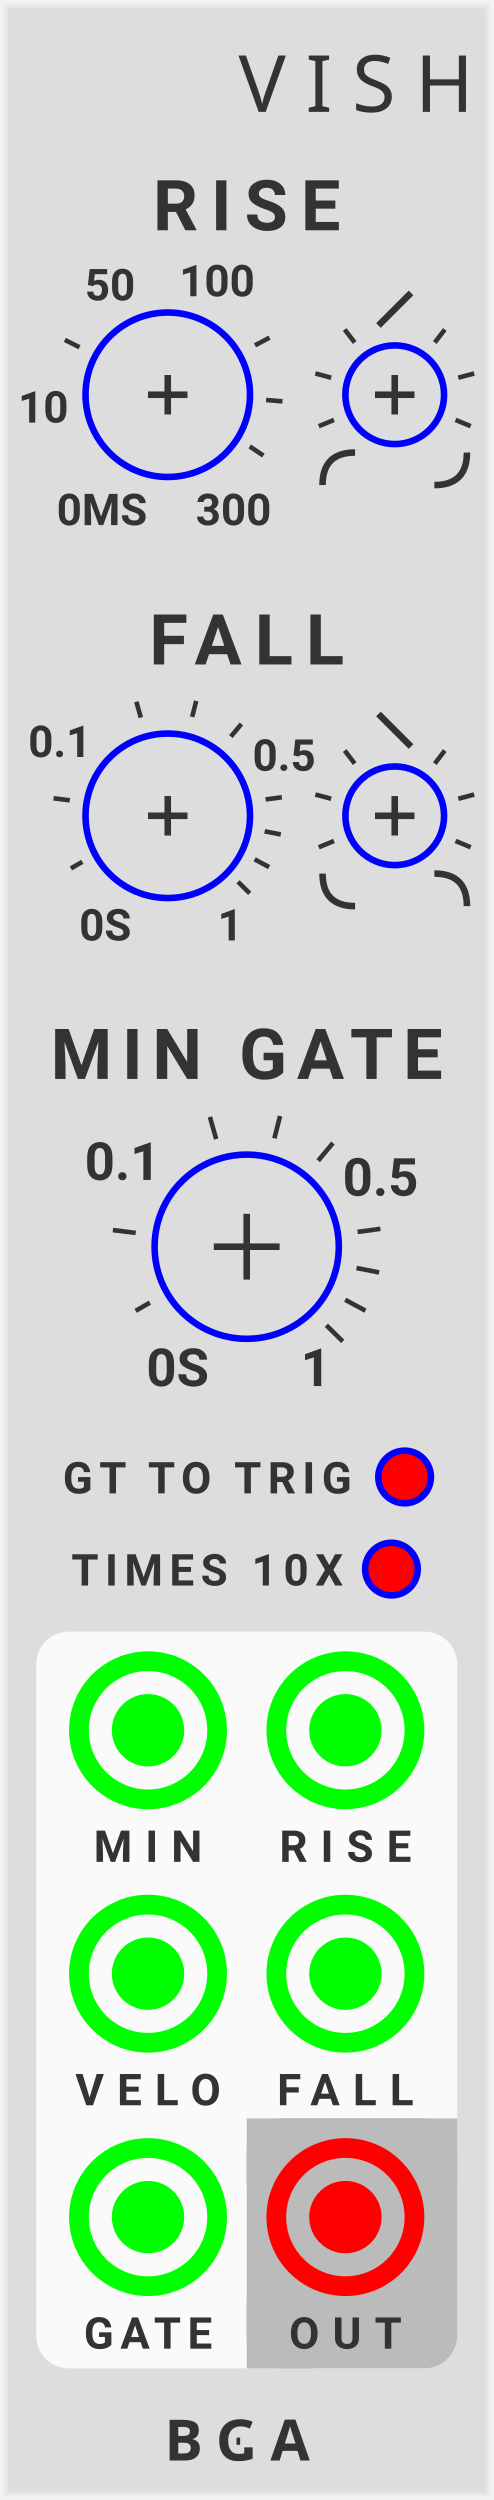
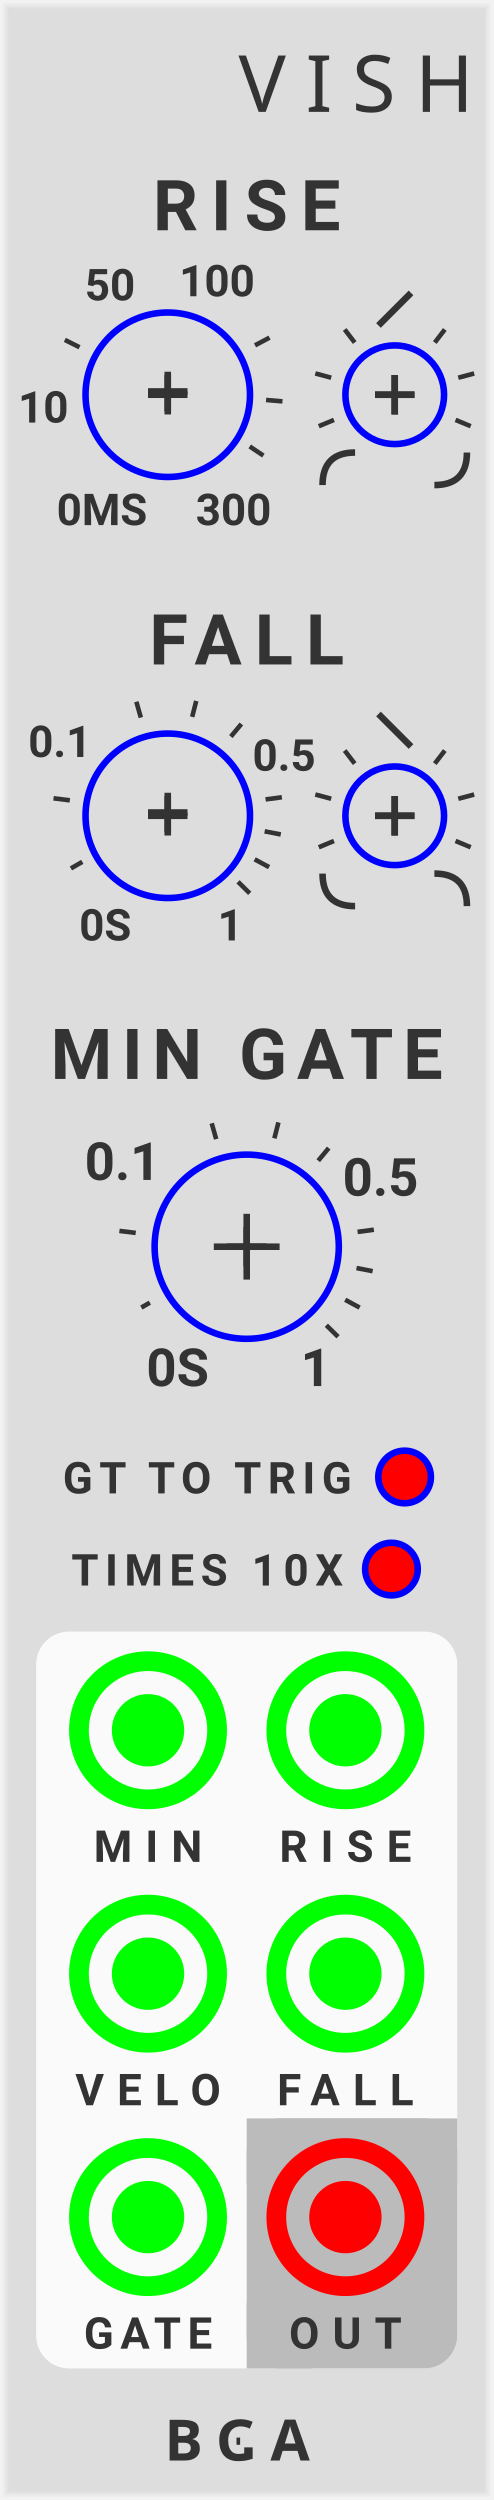
- <svg xmlns="http://www.w3.org/2000/svg" xmlns:xlink="http://www.w3.org/1999/xlink" version="1.1" width="75.0" height="380.0" viewBox="0 0 75.0 380.0">
+ <svg xmlns="http://www.w3.org/2000/svg" version="1.1" width="75.0" height="380.0" viewBox="0 0 75.0 380.0">
  <style>text {
  fill: #333;
  font-family: 'Roboto', sans-serif;
  font-weight: bold;
}
text.title {
  font-family: 'Comfortaa', sans-serif;
  font-weight: normal;
}
text.brand {
  font-family: 'Audiowide', sans-serif;
  font-weight: bold;
}

polyline {
  stroke: #333;
}
polyline.guide {
  stroke: #0f0;
}
path {
  stroke: #333;
}

rect.module-background, .background-fill {
  fill: #ddd;
}
polyline.module-border-inner {
  stroke: #e4e4e4;
}
polyline.module-border-middle {
  stroke: #ebebeb;
}
polyline.module-border-outer {
  stroke: #f2f2f2;
}

g.io-group {
}
rect.input-background, rect.input-background-filler {
  fill: #fafafa;
}
rect.output-background, rect.output-background-filler {
  fill: #bbb;
}
text.input-label, text.output-label {
  /* font-size: 6pt; */
}
polyline.input-label, polyline.output-label {
}
path.input-label, path.output-label {
}

circle.port-rim {
  stroke: #f0f0f0;
}
circle.port-barrel {
  stroke: #222;
  fill: #222;
}
circle.knob-center {
   fill: #eee;
}
circle.knob-rim {
   fill: #333;
}
circle.knob-tick {
  fill: #fff;
}
polyline.knob-tick {
  stroke: #fff;
}
</style>
-   <defs>
-     <symbol id="dial-rise-time-vish" viewBox="0 0 45px 45px">
+   <rect class="module-background background-fill" width="75.0" height="380.0" />
+   <polyline class="module-border-inner" points="1,1 74.0,1 74.0,379.0 1,379.0 1,1" stroke-width="0.5" fill="none" />
+   <polyline class="module-border-middle" points="0.5,0.5 74.5,0.5 74.5,379.5 0.5,379.5 0.5,0.5" stroke-width="0.8" fill="none" />
+   <polyline class="module-border-outer" points="0,0 75.0,0 75.0,380.0 0,380.0 0,0" stroke-width="1" fill="none" />
+   <text class="title" font-size="9pt" letter-spacing="3px" text-anchor="end" transform="translate(72.0 17)">VISH</text>
+   <g transform="translate(25 374)">
+     <text class="brand" font-size="6.5pt" letter-spacing="2px">BGA</text>
+     <rect class="background-fill" width="2" height="2" fill="#ddd" transform="translate(11.5 -4)" />
+   </g>
+   <g transform="translate(0 35)">
+     <text font-size="8pt" letter-spacing="2.0px" text-anchor="middle" transform="translate(37.5 0)">RISE</text>
+     <g transform="translate(12.5 12.0)">
+       <svg id="RISE_PARAM">
+         <g transform="translate(13 13)">
+           <polyline points="-3,0 3,0" stroke-width="1" stroke="#00f" />
+           <polyline points="0,-3 0,3" stroke-width="1" stroke="#00f" />
+           <circle cx="0" cy="0" r="12.5" stroke-width="1" stroke="#00f" fill="none" />
+         </g>
+       </svg>
+     </g>
+     <g transform="translate(3 2.0)">
      <g transform="translate(22.5 22.5)">
        <text font-size="5pt" text-anchor="middle" transform="rotate(-240) translate(20.0 0) rotate(240.0) translate(0 3)">0MS</text>
        <text font-size="5pt" text-anchor="middle" transform="rotate(-185.2277) translate(19 0) rotate(185.2277) translate(0 3)">10</text>
        <polyline points="0,0 2.5,0" stroke-width="0.7" transform="rotate(-153.3975) translate(15 0)" />
        <text font-size="5pt" text-anchor="middle" transform="rotate(-117.5255) translate(19 0) rotate(117.5255) translate(0 3)">50</text>
        <text font-size="5pt" text-anchor="middle" transform="rotate(-66.79492) translate(19 0) rotate(66.79492) translate(0 3)">100</text>
        <polyline points="0,0 2.5,0" stroke-width="0.7" transform="rotate(-27.86797) translate(15 0)" />
        <polyline points="0,0 2.5,0" stroke-width="0.7" transform="rotate(4.948974) translate(15 0)" />
        <polyline points="0,0 2.5,0" stroke-width="0.7" transform="rotate(33.86128) translate(15 0)" />
        <text font-size="5pt" text-anchor="middle" transform="rotate(60) translate(20.0 0) rotate(-60.0) translate(0 3)">300</text>
-       </g>
-     </symbol>
-     <symbol id="dial-fall-time-vish" viewBox="0 0 45px 45px">
+         <polyline points="-3,0 3,0" stroke-width="1.0" />
+         <polyline points="0,-3 0,3" stroke-width="1.0" />
+       </g>
+     </g>
+     <g transform="translate(52 17.0)">
+       <svg id="RISE_SHAPE_PARAM">
+         <g transform="translate(8 8)">
+           <polyline points="-3,0 3,0" stroke-width="1" stroke="#00f" />
+           <polyline points="0,-3 0,3" stroke-width="1" stroke="#00f" />
+           <circle r="7.5" stroke-width="1" stroke="#00f" fill="none" />
+         </g>
+       </svg>
+     </g>
+     <g transform="translate(40 5.0)">
+       <g transform="translate(20 20)">
+         <polyline points="0,0 2.5,0" stroke-width="0.7" transform="rotate(-52.5) translate(10 0)" />
+         <polyline points="0,0 2.5,0" stroke-width="0.7" transform="rotate(-15) translate(10 0)" />
+         <polyline points="0,0 2.5,0" stroke-width="0.7" transform="rotate(22.5) translate(10 0)" />
+         <polyline points="0,0 2.5,0" stroke-width="0.7" transform="rotate(-127.5) translate(10 0)" />
+         <polyline points="0,0 2.5,0" stroke-width="0.7" transform="rotate(-165) translate(10 0)" />
+         <polyline points="0,0 2.5,0" stroke-width="0.7" transform="rotate(-202.5) translate(10 0)" />
+         <path d="M -3.5 0 Q 0 3.5, 3.5 0" stroke-width="1" stroke="#333" fill="none" transform="rotate(60) translate(13 0) rotate(-60) translate(2 0) rotate(-45) translate(0 0)" />
+         <polyline points="-3.5,0 3.5,0" stroke-width="1" fill="none" transform="rotate(-90) translate(13 0) rotate(90) rotate(-45) translate(0 0)" />
+         <path d="M -3.5 0 Q 0 3.5, 3.5 0" stroke-width="1" stroke="#333" fill="none" transform="rotate(-240) translate(13 0) rotate(240) translate(-2 0) rotate(135) translate(0 0)" />
+         <polyline points="-3,0 3,0" stroke-width="1.0" />
+         <polyline points="0,-3 0,3" stroke-width="1.0" />
+       </g>
+     </g>
+   </g>
+   <g transform="translate(0 101)">
+     <text font-size="8pt" letter-spacing="2.0px" text-anchor="middle" transform="translate(37.5 0)">FALL</text>
+     <g transform="translate(12.5 10.0)">
+       <svg id="FALL_PARAM">
+         <g transform="translate(13 13)">
+           <polyline points="-3,0 3,0" stroke-width="1" stroke="#00f" />
+           <polyline points="0,-3 0,3" stroke-width="1" stroke="#00f" />
+           <circle cx="0" cy="0" r="12.5" stroke-width="1" stroke="#00f" fill="none" />
+         </g>
+       </svg>
+     </g>
+     <g transform="translate(3 0.0)">
      <g transform="translate(22.5 22.5)">
        <text font-size="5pt" text-anchor="middle" transform="rotate(-240) translate(19.0 0) rotate(240.0) translate(0 3)">0S</text>
        <polyline points="0,0 2,0" stroke-width="0.7" transform="rotate(-210.0) translate(15 0)" />
        <polyline points="0,0 2.5,0" stroke-width="0.7" transform="rotate(-172.918) translate(15 0)" />
        <text font-size="5pt" text-anchor="middle" transform="rotate(-145.1317) translate(20 0) rotate(145.1317) translate(0 3)">0.1</text>
        <polyline points="0,0 2.5,0" stroke-width="0.7" transform="rotate(-105.8359) translate(15 0)" />
        <polyline points="0,0 2.5,0" stroke-width="0.7" transform="rotate(-75.68323) translate(15 0)" />
        <polyline points="0,0 2.5,0" stroke-width="0.7" transform="rotate(-50.26334) translate(15 0)" />
        <text font-size="5pt" text-anchor="middle" transform="rotate(-27.86797) translate(20 0) rotate(27.86797) translate(0 3)">0.5</text>
        <polyline points="0,0 2.5,0" stroke-width="0.7" transform="rotate(-7.620999) translate(15 0)" />
        <polyline points="0,0 2.5,0" stroke-width="0.7" transform="rotate(10.99801) translate(15 0)" />
        <polyline points="0,0 2.5,0" stroke-width="0.7" transform="rotate(28.32816) translate(15 0)" />
        <polyline points="0,0 2.5,0" stroke-width="0.7" transform="rotate(44.60499) translate(15 0)" />
        <text font-size="5pt" text-anchor="middle" transform="rotate(60) translate(19.0 0) rotate(-60.0) translate(0 3)">1</text>
-       </g>
-     </symbol>
-     <symbol id="dial-mingate-vish" viewBox="0 0 75.0px 75.0px">
-       <g transform="translate(37.5 37.5)">
-         <text font-size="6pt" text-anchor="middle" transform="rotate(-240) translate(21 0) rotate(240.0) translate(0 3)">0S</text>
-         <polyline points="0,0 2.5,0" stroke-width="0.7" transform="rotate(-210.0) translate(17 0)" />
-         <polyline points="0,0 3.5,0" stroke-width="0.7" transform="rotate(-172.918) translate(17 0)" />
-         <text font-size="6pt" text-anchor="middle" transform="rotate(-145.1317) translate(23 0) rotate(145.1317) translate(0 3)">0.1</text>
-         <polyline points="0,0 3.5,0" stroke-width="0.7" transform="rotate(-105.8359) translate(17 0)" />
-         <polyline points="0,0 3.5,0" stroke-width="0.7" transform="rotate(-75.68323) translate(17 0)" />
-         <polyline points="0,0 3.5,0" stroke-width="0.7" transform="rotate(-50.26334) translate(17 0)" />
-         <text font-size="6pt" text-anchor="middle" transform="rotate(-27.86797) translate(23 0) rotate(27.86797) translate(0 3)">0.5</text>
-         <polyline points="0,0 3.5,0" stroke-width="0.7" transform="rotate(-7.620999) translate(17 0)" />
-         <polyline points="0,0 3.5,0" stroke-width="0.7" transform="rotate(10.99801) translate(17 0)" />
-         <polyline points="0,0 3.5,0" stroke-width="0.7" transform="rotate(28.32816) translate(17 0)" />
-         <polyline points="0,0 3.5,0" stroke-width="0.7" transform="rotate(44.60499) translate(17 0)" />
-         <text font-size="6pt" text-anchor="middle" transform="rotate(60) translate(21 0) rotate(-60.0) translate(0 3)">1</text>
-       </g>
-     </symbol>
-   </defs>
-   <rect class="module-background background-fill" width="75.0" height="380.0" />
-   <polyline class="module-border-inner" points="1,1 74.0,1 74.0,379.0 1,379.0 1,1" stroke-width="0.5" fill="none" />
-   <polyline class="module-border-middle" points="0.5,0.5 74.5,0.5 74.5,379.5 0.5,379.5 0.5,0.5" stroke-width="0.8" fill="none" />
-   <polyline class="module-border-outer" points="0,0 75.0,0 75.0,380.0 0,380.0 0,0" stroke-width="1" fill="none" />
-   <text class="title" font-size="9pt" letter-spacing="3px" text-anchor="end" transform="translate(72.0 17)">VISH</text>
-   <g transform="translate(25 374)">
-     <text class="brand" font-size="6.5pt" letter-spacing="2px">BGA</text>
-     <rect class="background-fill" width="2" height="2" fill="#ddd" transform="translate(11.5 -4)" />
-   </g>
-   <g transform="translate(0 35)">
-     <text font-size="8pt" letter-spacing="2.0px" text-anchor="middle" transform="translate(37.5 0)">RISE</text>
-     <g transform="translate(12.5 12.0)">
-       <svg id="RISE_PARAM">
-         <g transform="translate(13 13)">
-           <polyline points="-3,0 3,0" stroke-width="1" stroke="#00f" />
-           <polyline points="0,-3 0,3" stroke-width="1" stroke="#00f" />
-           <circle cx="0" cy="0" r="12.5" stroke-width="1" stroke="#00f" fill="none" />
-         </g>
-       </svg>
-     </g>
-     <use xlink:href="#dial-rise-time-vish" transform="translate(3 2.0)" href="#dial-rise-time-vish" />
-     <g transform="translate(52 17.0)">
-       <svg id="RISE_SHAPE_PARAM">
-         <g transform="translate(8 8)">
-           <polyline points="-3,0 3,0" stroke-width="1" stroke="#00f" />
-           <polyline points="0,-3 0,3" stroke-width="1" stroke="#00f" />
-           <circle r="7.5" stroke-width="1" stroke="#00f" fill="none" />
-         </g>
-       </svg>
-     </g>
-     <g transform="translate(40 5.0)">
-       <g transform="translate(20 20)">
-         <polyline points="0,0 2.5,0" stroke-width="0.7" transform="rotate(-52.5) translate(10 0)" />
-         <polyline points="0,0 2.5,0" stroke-width="0.7" transform="rotate(-15) translate(10 0)" />
-         <polyline points="0,0 2.5,0" stroke-width="0.7" transform="rotate(22.5) translate(10 0)" />
-         <polyline points="0,0 2.5,0" stroke-width="0.7" transform="rotate(-127.5) translate(10 0)" />
-         <polyline points="0,0 2.5,0" stroke-width="0.7" transform="rotate(-165) translate(10 0)" />
-         <polyline points="0,0 2.5,0" stroke-width="0.7" transform="rotate(-202.5) translate(10 0)" />
-         <path d="M -3.5 0 Q 0 3.5, 3.5 0" stroke-width="1" stroke="#333" fill="none" transform="rotate(60) translate(13 0) rotate(-60) translate(2 0) rotate(-45) translate(0 0)" />
-         <polyline points="-3.5,0 3.5,0" stroke-width="1" fill="none" transform="rotate(-90) translate(13 0) rotate(90) rotate(-45) translate(0 0)" />
-         <path d="M -3.5 0 Q 0 3.5, 3.5 0" stroke-width="1" stroke="#333" fill="none" transform="rotate(-240) translate(13 0) rotate(240) translate(-2 0) rotate(135) translate(0 0)" />
-       </g>
-     </g>
-   </g>
-   <g transform="translate(0 101)">
-     <text font-size="8pt" letter-spacing="2.0px" text-anchor="middle" transform="translate(37.5 0)">FALL</text>
-     <g transform="translate(12.5 10.0)">
-       <svg id="FALL_PARAM">
-         <g transform="translate(13 13)">
-           <polyline points="-3,0 3,0" stroke-width="1" stroke="#00f" />
-           <polyline points="0,-3 0,3" stroke-width="1" stroke="#00f" />
-           <circle cx="0" cy="0" r="12.5" stroke-width="1" stroke="#00f" fill="none" />
-         </g>
-       </svg>
-     </g>
-     <use xlink:href="#dial-fall-time-vish" transform="translate(3 0.0)" href="#dial-fall-time-vish" />
+         <polyline points="-3,0 3,0" stroke-width="1.0" />
+         <polyline points="0,-3 0,3" stroke-width="1.0" />
+       </g>
+     </g>
    <g transform="translate(52 15.0)">
      <svg id="FALL_SHAPE_PARAM">
        <g transform="translate(8 8)">
          <polyline points="-3,0 3,0" stroke-width="1" stroke="#00f" />
          <polyline points="0,-3 0,3" stroke-width="1" stroke="#00f" />
          <circle r="7.5" stroke-width="1" stroke="#00f" fill="none" />
        </g>
      </svg>
    </g>
    <g transform="translate(40 3.0)">
      <g transform="translate(20 20)">
        <polyline points="0,0 2.5,0" stroke-width="0.7" transform="rotate(-52.5) translate(10 0)" />
        <polyline points="0,0 2.5,0" stroke-width="0.7" transform="rotate(-15) translate(10 0)" />
        <polyline points="0,0 2.5,0" stroke-width="0.7" transform="rotate(22.5) translate(10 0)" />
        <polyline points="0,0 2.5,0" stroke-width="0.7" transform="rotate(-127.5) translate(10 0)" />
        <polyline points="0,0 2.5,0" stroke-width="0.7" transform="rotate(-165) translate(10 0)" />
        <polyline points="0,0 2.5,0" stroke-width="0.7" transform="rotate(-202.5) translate(10 0)" />
        <path d="M -3.5 0 Q 0 3.5, 3.5 0" stroke-width="1" stroke="#333" fill="none" transform="rotate(60) translate(13 0) rotate(-60) translate(2 0) rotate(-135) translate(0 0)" />
        <polyline points="-3.5,0 3.5,0" stroke-width="1" fill="none" transform="rotate(-90) translate(13 0) rotate(90) rotate(45) translate(0 0)" />
        <path d="M -3.5 0 Q 0 3.5, 3.5 0" stroke-width="1" stroke="#333" fill="none" transform="rotate(-240) translate(13 0) rotate(240) translate(-2 0) rotate(45) translate(0 0)" />
+         <polyline points="-3,0 3,0" stroke-width="1.0" />
+         <polyline points="0,-3 0,3" stroke-width="1.0" />
      </g>
    </g>
  </g>
  <g transform="translate(0 164)">
    <text font-size="8pt" letter-spacing="1.5px" text-anchor="middle" transform="translate(37.5 0)">MIN GATE</text>
    <g transform="translate(15 3.0)">
      <svg id="MINIMUM_GATE_PARAM">
        <g transform="translate(22.5 22.5)">
          <polyline points="-5,0 5,0" stroke-width="1" stroke="#00f" />
          <polyline points="0,-5 0,5" stroke-width="1" stroke="#00f" />
          <circle cx="0" cy="0" r="14" stroke-width="1" stroke="#00f" fill="none" />
        </g>
      </svg>
    </g>
-     <use xlink:href="#dial-mingate-vish" transform="translate(0 -12.0)" href="#dial-mingate-vish" />
+     <g transform="translate(12.5 0.5)">
+       <g transform="translate(25 25)">
+         <text font-size="6pt" text-anchor="middle" transform="rotate(-240) translate(21 0) rotate(240.0) translate(0 3)">0S</text>
+         <polyline points="0,0 1.5,0" stroke-width="0.7" transform="rotate(-210.0) translate(17 0)" />
+         <polyline points="0,0 2.5,0" stroke-width="0.7" transform="rotate(-172.918) translate(17 0)" />
+         <text font-size="6pt" text-anchor="middle" transform="rotate(-145.1317) translate(23 0) rotate(145.1317) translate(0 3)">0.1</text>
+         <polyline points="0,0 2.5,0" stroke-width="0.7" transform="rotate(-105.8359) translate(17 0)" />
+         <polyline points="0,0 2.5,0" stroke-width="0.7" transform="rotate(-75.68323) translate(17 0)" />
+         <polyline points="0,0 2.5,0" stroke-width="0.7" transform="rotate(-50.26334) translate(17 0)" />
+         <text font-size="6pt" text-anchor="middle" transform="rotate(-27.86797) translate(23 0) rotate(27.86797) translate(0 3)">0.5</text>
+         <polyline points="0,0 2.5,0" stroke-width="0.7" transform="rotate(-7.620999) translate(17 0)" />
+         <polyline points="0,0 2.5,0" stroke-width="0.7" transform="rotate(10.99801) translate(17 0)" />
+         <polyline points="0,0 2.5,0" stroke-width="0.7" transform="rotate(28.32816) translate(17 0)" />
+         <polyline points="0,0 2.5,0" stroke-width="0.7" transform="rotate(44.60499) translate(17 0)" />
+         <text font-size="6pt" text-anchor="middle" transform="rotate(60) translate(21 0) rotate(-60.0) translate(0 3)">1</text>
+         <polyline points="-3,0 3,0" stroke-width="1.0" />
+         <polyline points="0,-3 0,3" stroke-width="1.0" />
+       </g>
+     </g>
  </g>
  <g transform="translate(-6 221)">
    <text font-size="5pt" letter-spacing="1px" text-anchor="middle" transform="translate(37.5 6)">GT TO TRIG</text>
    <g transform="translate(63 -1)">
      <svg id="GATE_TO_TRIGGER_PARAM">
        <g transform="translate(4.5 4.5)">
          <circle r="4" stroke-width="1" stroke="#00f" fill="#f00" />
        </g>
      </svg>
    </g>
  </g>
  <g transform="translate(-6 235)">
    <text font-size="5pt" letter-spacing="1px" text-anchor="middle" transform="translate(37.5 6)">TIMES 10X</text>
    <g transform="translate(61 -1)">
      <svg id="TIMES_10X_PARAM">
        <g transform="translate(4.5 4.5)">
          <circle r="4" stroke-width="1" stroke="#00f" fill="#f00" />
        </g>
      </svg>
    </g>
  </g>
  <g transform="translate(0 248)">
    <rect class="input-background" width="64" height="112" rx="5" transform="translate(5.5 0)" />
    <g transform="translate(10.5 3)">
      <svg id="MINIMUM_GATE_INPUT">
        <g transform="translate(12 12)">
          <circle cx="0" cy="0" r="5" stroke-width="1" stroke="#0f0" fill="#0f0" />
          <circle cx="0" cy="0" r="10.5" stroke-width="3" stroke="#0f0" fill="none" />
        </g>
      </svg>
    </g>
    <text class="input-label" font-size="5pt" letter-spacing="2px" text-anchor="middle" transform="translate(22.5 35)">MIN</text>
    <g transform="translate(40.5 3)">
      <svg id="RISE_INPUT">
        <g transform="translate(12 12)">
          <circle cx="0" cy="0" r="5" stroke-width="1" stroke="#0f0" fill="#0f0" />
          <circle cx="0" cy="0" r="10.5" stroke-width="3" stroke="#0f0" fill="none" />
        </g>
      </svg>
    </g>
    <text class="input-label" font-size="5pt" letter-spacing="2px" text-anchor="middle" transform="translate(52.5 35)">RISE</text>
    <g transform="translate(10.5 40)">
      <svg id="VELOCITY_INPUT">
        <g transform="translate(12 12)">
          <circle cx="0" cy="0" r="5" stroke-width="1" stroke="#0f0" fill="#0f0" />
          <circle cx="0" cy="0" r="10.5" stroke-width="3" stroke="#0f0" fill="none" />
        </g>
      </svg>
    </g>
    <text class="input-label" font-size="5pt" letter-spacing="2px" text-anchor="middle" transform="translate(22.5 72)">VELO</text>
    <g transform="translate(40.5 40)">
      <svg id="FALL_INPUT">
        <g transform="translate(12 12)">
          <circle cx="0" cy="0" r="5" stroke-width="1" stroke="#0f0" fill="#0f0" />
          <circle cx="0" cy="0" r="10.5" stroke-width="3" stroke="#0f0" fill="none" />
        </g>
      </svg>
    </g>
    <text class="input-label" font-size="5pt" letter-spacing="2px" text-anchor="middle" transform="translate(52.5 72)">FALL</text>
    <g transform="translate(10.5 77)">
      <svg id="GATE_INPUT">
        <g transform="translate(12 12)">
          <circle cx="0" cy="0" r="5" stroke-width="1" stroke="#0f0" fill="#0f0" />
          <circle cx="0" cy="0" r="10.5" stroke-width="3" stroke="#0f0" fill="none" />
        </g>
      </svg>
    </g>
    <text class="input-label" font-size="5pt" letter-spacing="1px" text-anchor="middle" transform="translate(22.5 109)">GATE</text>
    <g class="io-group" transform="translate(30 72)">
      <rect class="output-background" width="32" height="38" rx="5" transform="translate(7.5 2)" />
      <rect class="output-background-filler" width="32" height="10" transform="translate(7.5 2)" />
      <rect class="output-background-filler" width="10" height="10" transform="translate(7.5 30)" />
      <g transform="translate(10.5 5)">
        <svg id="OUT_OUTPUT">
          <g transform="translate(12 12)">
            <circle cx="0" cy="0" r="5" stroke-width="1" stroke="#f00" fill="#f00" />
            <circle cx="0" cy="0" r="10.5" stroke-width="3" stroke="#f00" fill="none" />
          </g>
        </svg>
      </g>
      <text class="output-label" font-size="5pt" letter-spacing="2px" text-anchor="middle" transform="translate(22.5 37)">OUT</text>
    </g>
  </g>
</svg>
